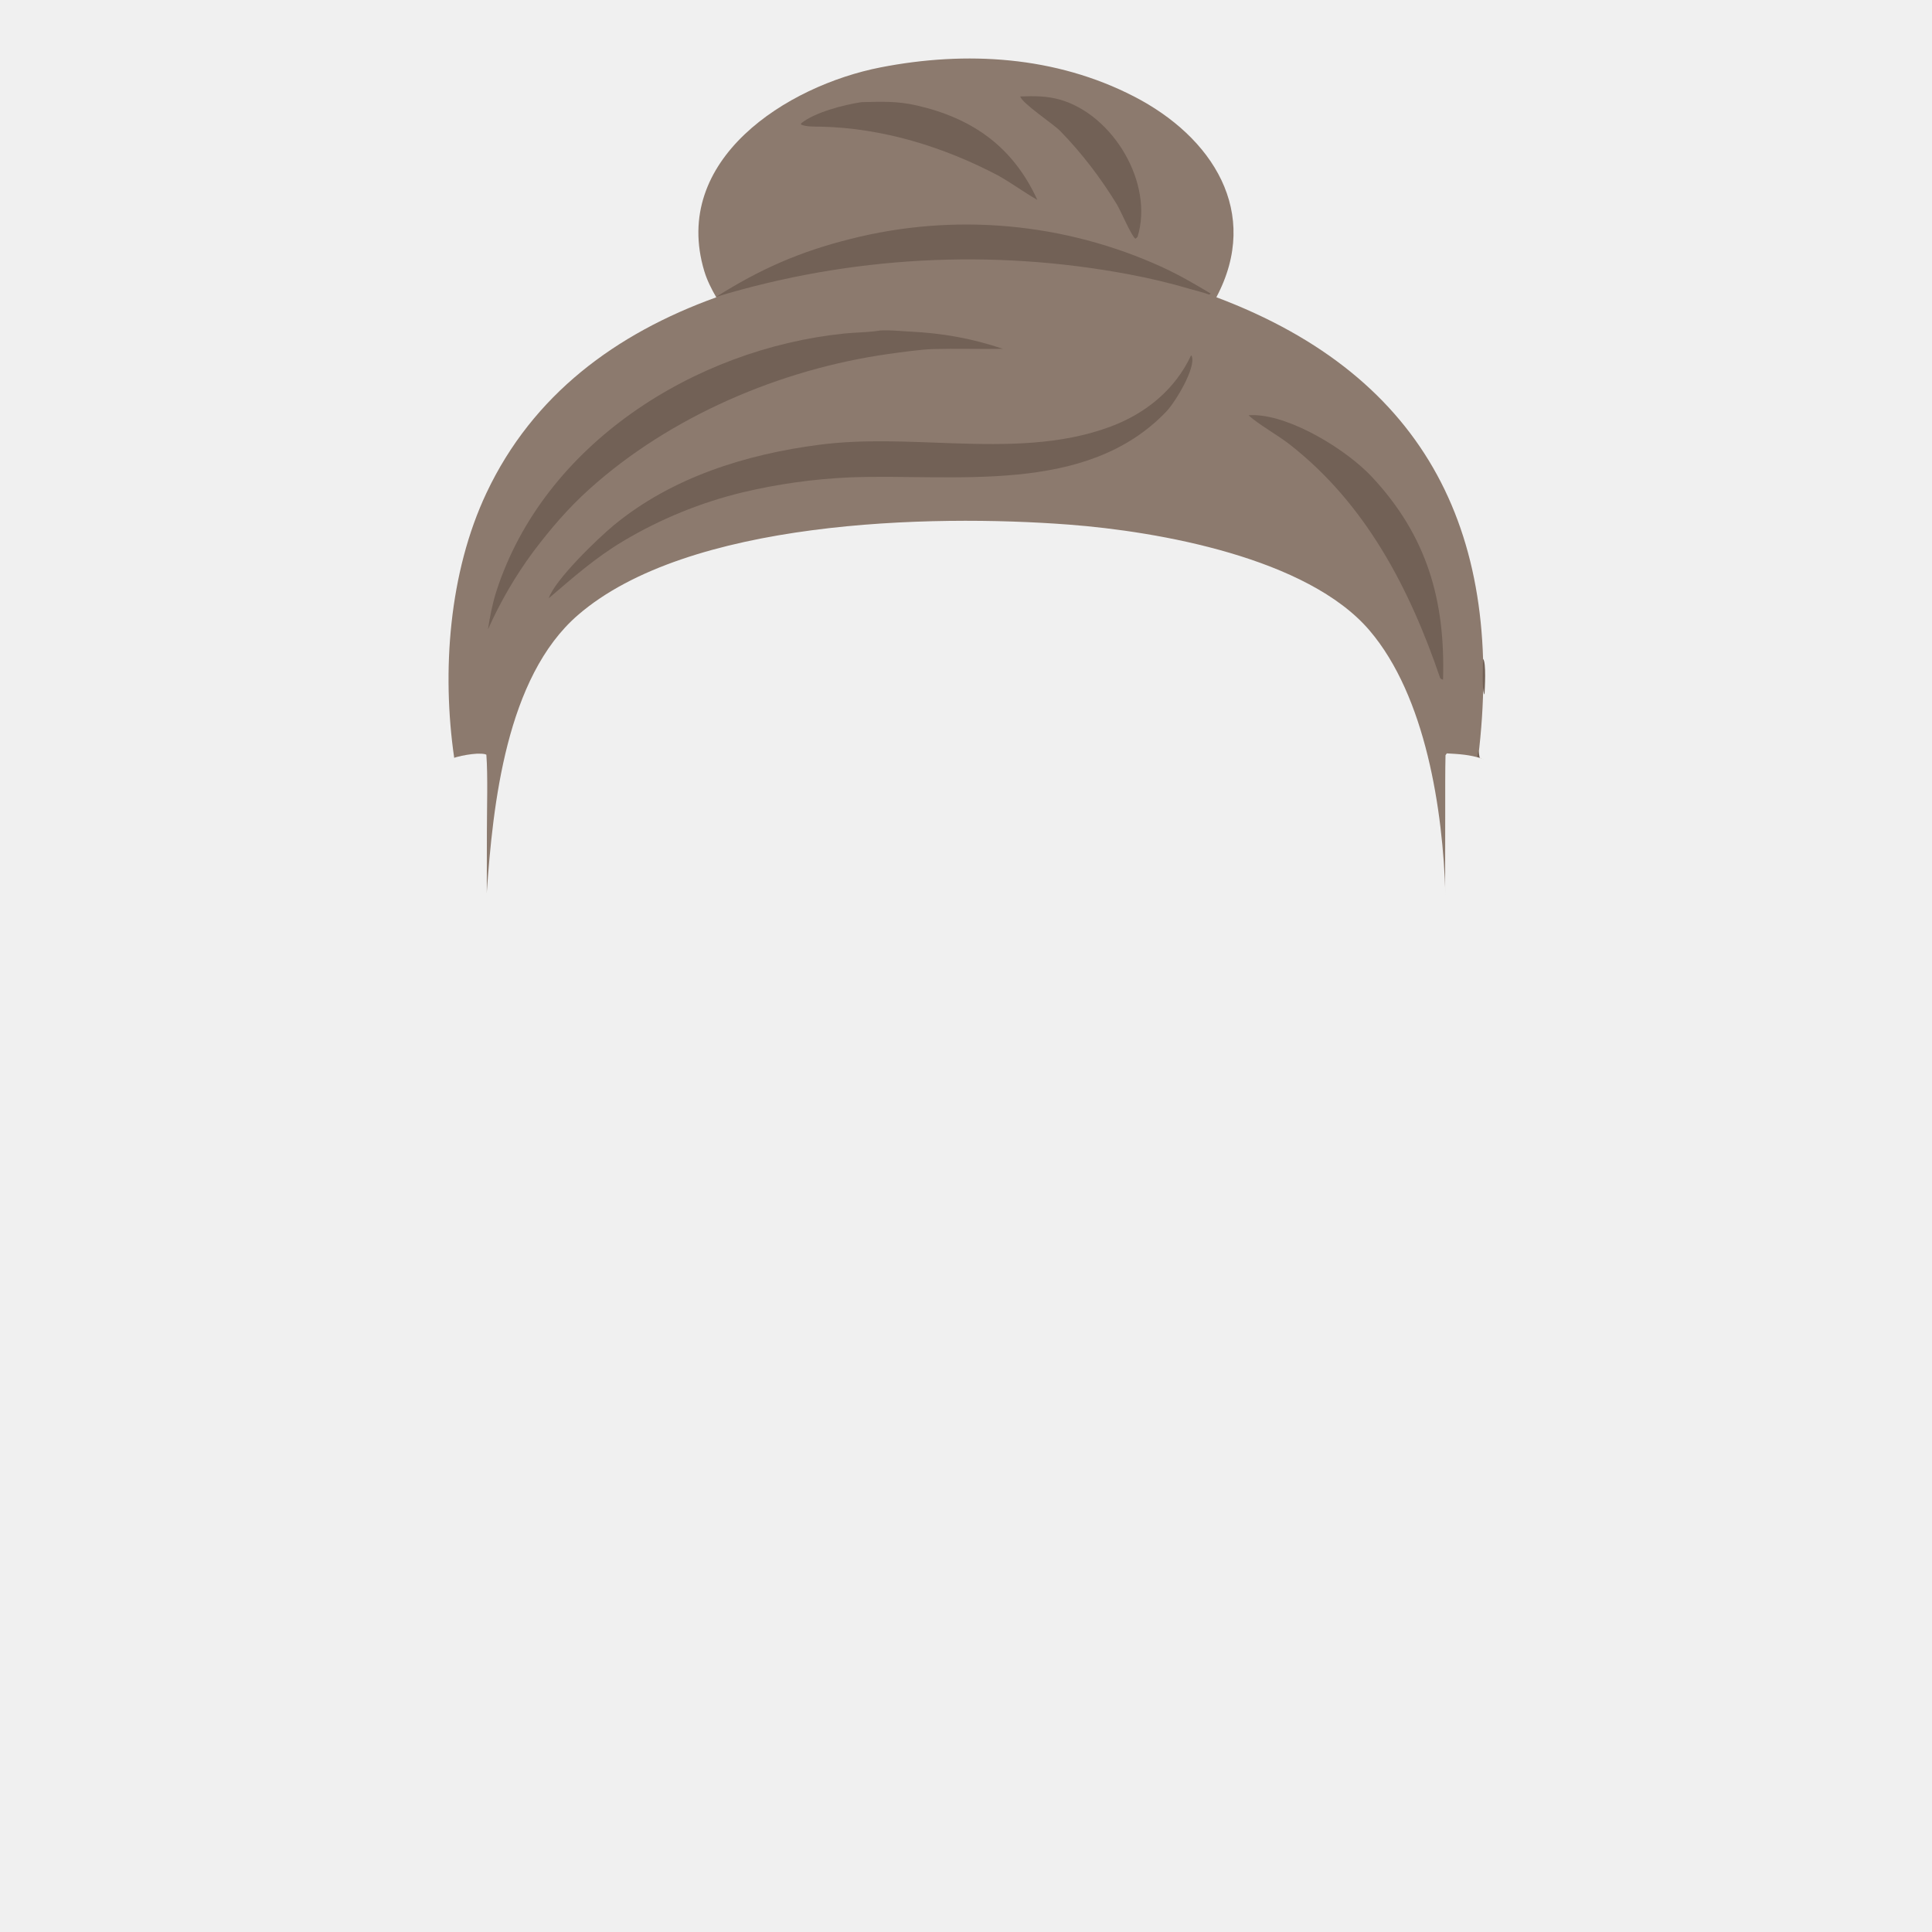
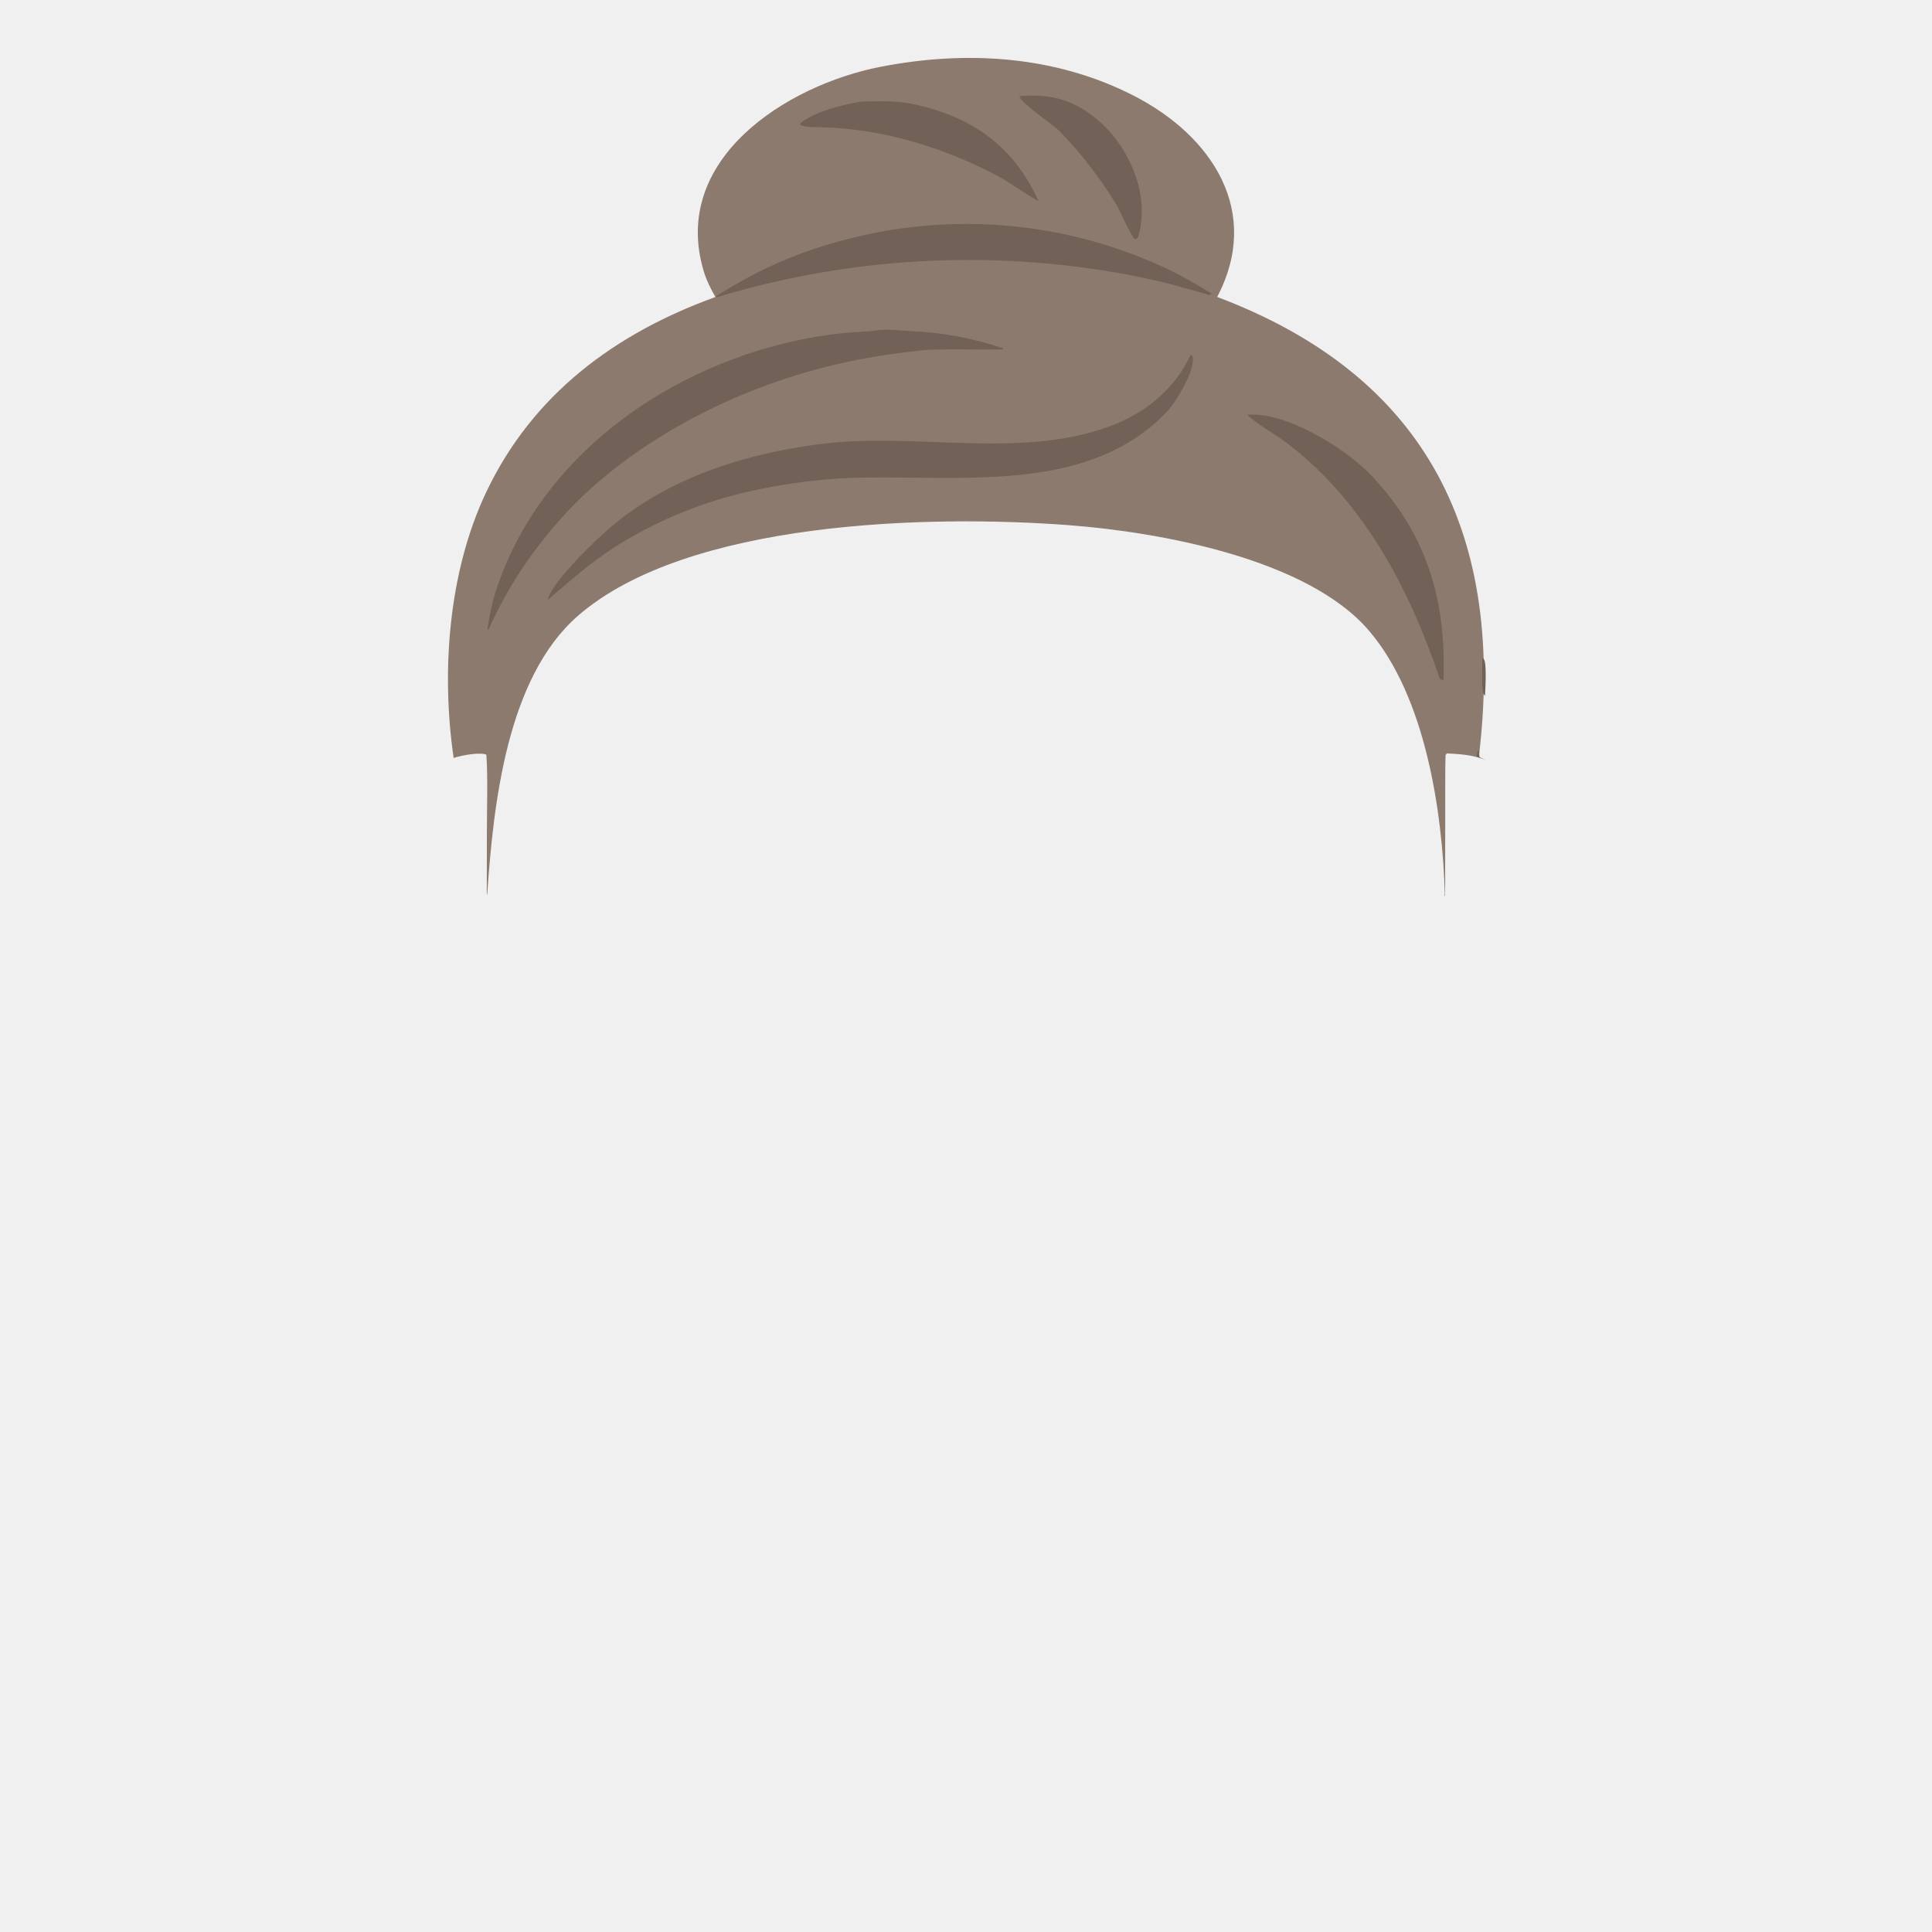
<svg xmlns="http://www.w3.org/2000/svg" version="1.1" viewBox="0 0 2048 2048" width="1024" height="1024">
  <defs>
    <mask id="facehole" maskUnits="userSpaceOnUse" x="0" y="0" width="2048" height="2048">
      <rect x="0" y="0" width="2048" height="2048" fill="white" />
      <path d="M 1533.68 798.613 C 1546.66 799.32 1557.8 799.941 1570.34 803.954 C 1618.2 819.269 1649.18 867.189 1646.49 917.096 C 1644.85 947.316 1631.33 975.662 1608.87 995.951 C 1586.91 1015.66 1562.54 1022.9 1533.67 1024.41 L 1532.38 1022.5 C 1531.22 1004.78 1531.9 981.123 1531.9 962.89 L 1531.99 854.537 C 1532.01 838.109 1531.91 817.251 1532.3 800.538 C 1532.76 799.896 1533.22 799.255 1533.68 798.613 z" fill="black" />
      <path d="M 515.884 1024.25 C 509.295 1024.06 502.266 1023.99 495.795 1022.87 C 407.909 1007.63 371.458 903.101 429.806 836.29 C 449.153 814.256 476.463 800.813 505.725 798.919 C 508.883 798.997 513.071 798.658 515.558 800.023 C 517.24 821.853 516.125 858.428 516.121 881.629 L 515.884 1024.25 z" fill="black" />
    </mask>
  </defs>
  <g mask="url(#facehole)">
-     <path transform="translate(0,0)" fill="rgb(140,122,110)" d="M 759.282 315.158 C 754.179 306.425 749.447 296.995 746.547 287.329 C 711.142 169.295 833.771 90.887 933.473 71.424 C 1024.42 53.67 1118.97 59.488 1201.97 102.197 C 1285.08 144.968 1337.13 225.119 1289.4 315.095 C 1514.74 399.746 1595.49 569.92 1566.87 803.508 C 1560.61 846.244 1553.25 885.941 1539.91 927.168 C 1538.28 932.199 1534.82 944.274 1532.2 948.254 C 1529.6 859.215 1511.51 738.273 1451.7 668.226 C 1386.03 591.328 1228.51 563.368 1133.09 556.105 C 985.236 544.852 728.838 551.219 612.512 652.088 C 536.482 718.017 522.476 852.933 515.948 946.816 C 513.255 943.432 509.319 929.228 507.78 924.441 C 494.685 883.724 487.471 845.572 481.471 803.347 C 468.144 711.887 475.922 606.689 515.715 522.455 C 564.966 418.199 652.885 353.546 759.282 315.158 z" />
-     <path transform="translate(0,0)" fill="rgb(114,97,86)" d="M 1262.57 376.711 L 1263.32 377.446 C 1267.98 390.012 1245.79 426.32 1236.57 436.016 C 1151.36 525.625 1011.4 501.859 900.915 506.039 C 862.509 507.738 824.35 513.074 786.951 521.976 C 742.711 532.697 700.022 550.13 660.837 573.476 C 631.009 591.248 607.974 611.773 581.71 634.185 C 587.828 615.06 633.553 570.837 650.868 556.6 C 712.278 506.031 790.528 481.599 868.342 471.477 C 915.577 465.332 963.112 468.343 1010.3 469.893 C 1066.34 471.733 1124.4 472.077 1177.58 452.097 C 1214.59 438.198 1245.67 412.977 1262.57 376.711 z" />
-     <path transform="translate(0,0)" fill="rgb(114,97,86)" d="M 933.097 350.314 C 944.644 349.737 952.665 350.904 964.087 351.458 C 998.92 353.147 1030.08 358.614 1063.15 369.789 C 1038.66 370.185 1013.24 369.365 988.865 370.014 C 976.85 370.334 953.556 373.566 941.177 375.322 C 827.437 391.458 710.504 441.214 624.643 518.566 C 601.954 539.007 583.817 560.355 565.541 584.478 C 546.481 610.212 530.293 637.952 517.264 667.205 C 519.152 654.371 522.132 639.348 526.082 627.084 C 576.479 470.604 736.424 369.889 894.755 353.573 C 907.035 352.307 919.388 352.431 931.457 350.573 L 933.097 350.314 z" />
-     <path transform="translate(0,0)" fill="rgb(114,97,86)" d="M 759.164 314.676 C 805.985 285.111 847.765 266.787 901.297 253.369 C 1011.77 225.315 1128.52 235.866 1232.18 283.274 C 1250.82 291.9 1265.77 300.662 1283.38 311.203 L 1281.68 312.246 C 1277.86 310.615 1265.37 307.477 1260.86 306.138 C 1239.43 299.783 1218.47 294.904 1196.51 290.759 C 1050.93 263.444 900.901 271.649 759.164 314.676 z" />
-     <path transform="translate(0,0)" fill="rgb(114,97,86)" d="M 1323.42 440.2 C 1325.61 440.058 1327.81 440.012 1330 440.063 C 1369.9 441.303 1427.87 477.261 1454.18 505.397 C 1512.72 568.007 1532.24 636.579 1529.67 720.521 C 1528.76 720.223 1526.97 719.7 1526.58 718.563 C 1494.2 623.666 1447.73 534.109 1367.16 471.158 C 1354.19 461.025 1334.88 450.5 1323.42 440.2 z" />
-     <path transform="translate(0,0)" fill="rgb(114,97,86)" d="M 913.131 108.285 C 934.485 107.766 951.003 106.981 972.115 111.853 C 1031.75 125.615 1074.07 156.159 1099.6 211.865 C 1085.19 203.646 1072.31 194.008 1058.14 186.093 C 1000.37 155.645 935.554 135.665 869.997 134.271 C 863.62 134.136 854.668 134.558 848.999 131.992 L 849.234 130.727 C 863.998 118.879 894.742 111.083 913.131 108.285 z" />
-     <path transform="translate(0,0)" fill="rgb(114,97,86)" d="M 1081.48 102.264 C 1096.14 101.646 1110.12 101.664 1124.34 105.841 C 1180.26 122.274 1223.29 194.325 1205.84 251.131 L 1203.64 253.087 C 1199.72 250.992 1187.8 222.928 1183.78 216.393 C 1166.46 188.245 1147.06 162.719 1124.01 138.998 C 1116.63 131.41 1083.74 109.812 1081.48 102.264 z" />
-     <path transform="translate(0,0)" fill="rgb(114,97,86)" d="M 1567.17 795.664 C 1567.27 796.193 1568.55 803.249 1568.53 803.236 C 1570.09 804.489 1575.21 805.847 1576.02 807.834 C 1573.01 806.923 1572.37 806.627 1569.18 806.337 C 1565.32 809.328 1565.5 821.247 1564.76 826.317 C 1558.92 866.03 1548.52 903.096 1536.54 941.275 C 1535.36 945.161 1535.34 945.455 1532.96 948.648 L 1532.26 948.447 C 1537.22 936.404 1539.52 924.953 1543.29 912.747 C 1550.91 888.071 1556.16 865.382 1560.41 839.93 C 1562.1 829.816 1563.73 819.691 1565.3 809.556 C 1566.14 803.913 1565.57 801.321 1567.17 795.664 z" />
-     <path transform="translate(0,0)" fill="rgb(114,97,86)" d="M 1572.06 698.519 C 1575.66 701.33 1573.95 730.469 1573.65 736.217 C 1570.67 733.401 1572.01 704.166 1572.06 698.519 z" />
+     <path transform="translate(0,0)" fill="rgb(140,122,110)" d="M 759.282 315.158 C 754.179 306.425 749.447 296.995 746.547 287.329 C 711.142 169.295 833.771 90.887 933.473 71.424 C 1024.42 53.67 1118.97 59.488 1201.97 102.197 C 1285.08 144.968 1337.13 225.119 1289.4 315.095 C 1514.74 399.746 1595.49 569.92 1566.87 803.508 C 1560.61 846.244 1553.25 885.941 1539.91 927.168 C 1538.28 932.199 1534.82 944.274 1532.2 948.254 C 1529.6 859.215 1511.51 738.273 1451.7 668.226 C 1386.03 591.328 1228.51 563.368 1133.09 556.105 C 985.236 544.852 728.838 551.219 612.512 652.088 C 536.482 718.017 522.476 852.933 515.948 946.816 C 513.255 943.432 509.319 929.228 507.78 924.441 C 494.685 883.724 487.471 845.572 481.471 803.347 C 468.144 711.887 475.922 606.689 515.715 522.455 C 564.966 418.199 652.885 353.546 759.282 315.158 z" stroke="rgb(140,122,110)" stroke-width="1.2" />
+     <path transform="translate(0,0)" fill="rgb(114,97,86)" d="M 1262.57 376.711 L 1263.32 377.446 C 1267.98 390.012 1245.79 426.32 1236.57 436.016 C 1151.36 525.625 1011.4 501.859 900.915 506.039 C 862.509 507.738 824.35 513.074 786.951 521.976 C 742.711 532.697 700.022 550.13 660.837 573.476 C 631.009 591.248 607.974 611.773 581.71 634.185 C 587.828 615.06 633.553 570.837 650.868 556.6 C 712.278 506.031 790.528 481.599 868.342 471.477 C 915.577 465.332 963.112 468.343 1010.3 469.893 C 1066.34 471.733 1124.4 472.077 1177.58 452.097 C 1214.59 438.198 1245.67 412.977 1262.57 376.711 z" stroke="rgb(114,97,86)" stroke-width="1.2" />
+     <path transform="translate(0,0)" fill="rgb(114,97,86)" d="M 933.097 350.314 C 944.644 349.737 952.665 350.904 964.087 351.458 C 998.92 353.147 1030.08 358.614 1063.15 369.789 C 1038.66 370.185 1013.24 369.365 988.865 370.014 C 976.85 370.334 953.556 373.566 941.177 375.322 C 827.437 391.458 710.504 441.214 624.643 518.566 C 601.954 539.007 583.817 560.355 565.541 584.478 C 546.481 610.212 530.293 637.952 517.264 667.205 C 519.152 654.371 522.132 639.348 526.082 627.084 C 576.479 470.604 736.424 369.889 894.755 353.573 C 907.035 352.307 919.388 352.431 931.457 350.573 L 933.097 350.314 z" stroke="rgb(114,97,86)" stroke-width="1.2" />
+     <path transform="translate(0,0)" fill="rgb(114,97,86)" d="M 759.164 314.676 C 805.985 285.111 847.765 266.787 901.297 253.369 C 1011.77 225.315 1128.52 235.866 1232.18 283.274 C 1250.82 291.9 1265.77 300.662 1283.38 311.203 L 1281.68 312.246 C 1277.86 310.615 1265.37 307.477 1260.86 306.138 C 1239.43 299.783 1218.47 294.904 1196.51 290.759 C 1050.93 263.444 900.901 271.649 759.164 314.676 z" stroke="rgb(114,97,86)" stroke-width="1.2" />
+     <path transform="translate(0,0)" fill="rgb(114,97,86)" d="M 1323.42 440.2 C 1325.61 440.058 1327.81 440.012 1330 440.063 C 1369.9 441.303 1427.87 477.261 1454.18 505.397 C 1512.72 568.007 1532.24 636.579 1529.67 720.521 C 1528.76 720.223 1526.97 719.7 1526.58 718.563 C 1494.2 623.666 1447.73 534.109 1367.16 471.158 C 1354.19 461.025 1334.88 450.5 1323.42 440.2 z" stroke="rgb(114,97,86)" stroke-width="1.2" />
+     <path transform="translate(0,0)" fill="rgb(114,97,86)" d="M 913.131 108.285 C 934.485 107.766 951.003 106.981 972.115 111.853 C 1031.75 125.615 1074.07 156.159 1099.6 211.865 C 1085.19 203.646 1072.31 194.008 1058.14 186.093 C 1000.37 155.645 935.554 135.665 869.997 134.271 C 863.62 134.136 854.668 134.558 848.999 131.992 L 849.234 130.727 C 863.998 118.879 894.742 111.083 913.131 108.285 z" stroke="rgb(114,97,86)" stroke-width="1.2" />
+     <path transform="translate(0,0)" fill="rgb(114,97,86)" d="M 1081.48 102.264 C 1096.14 101.646 1110.12 101.664 1124.34 105.841 C 1180.26 122.274 1223.29 194.325 1205.84 251.131 L 1203.64 253.087 C 1199.72 250.992 1187.8 222.928 1183.78 216.393 C 1166.46 188.245 1147.06 162.719 1124.01 138.998 C 1116.63 131.41 1083.74 109.812 1081.48 102.264 z" stroke="rgb(114,97,86)" stroke-width="1.2" />
+     <path transform="translate(0,0)" fill="rgb(114,97,86)" d="M 1567.17 795.664 C 1567.27 796.193 1568.55 803.249 1568.53 803.236 C 1570.09 804.489 1575.21 805.847 1576.02 807.834 C 1573.01 806.923 1572.37 806.627 1569.18 806.337 C 1565.32 809.328 1565.5 821.247 1564.76 826.317 C 1558.92 866.03 1548.52 903.096 1536.54 941.275 C 1535.36 945.161 1535.34 945.455 1532.96 948.648 L 1532.26 948.447 C 1537.22 936.404 1539.52 924.953 1543.29 912.747 C 1550.91 888.071 1556.16 865.382 1560.41 839.93 C 1562.1 829.816 1563.73 819.691 1565.3 809.556 C 1566.14 803.913 1565.57 801.321 1567.17 795.664 z" stroke="rgb(114,97,86)" stroke-width="1.2" />
+     <path transform="translate(0,0)" fill="rgb(114,97,86)" d="M 1572.06 698.519 C 1575.66 701.33 1573.95 730.469 1573.65 736.217 C 1570.67 733.401 1572.01 704.166 1572.06 698.519 z" stroke="rgb(114,97,86)" stroke-width="1.2" />
  </g>
</svg>
